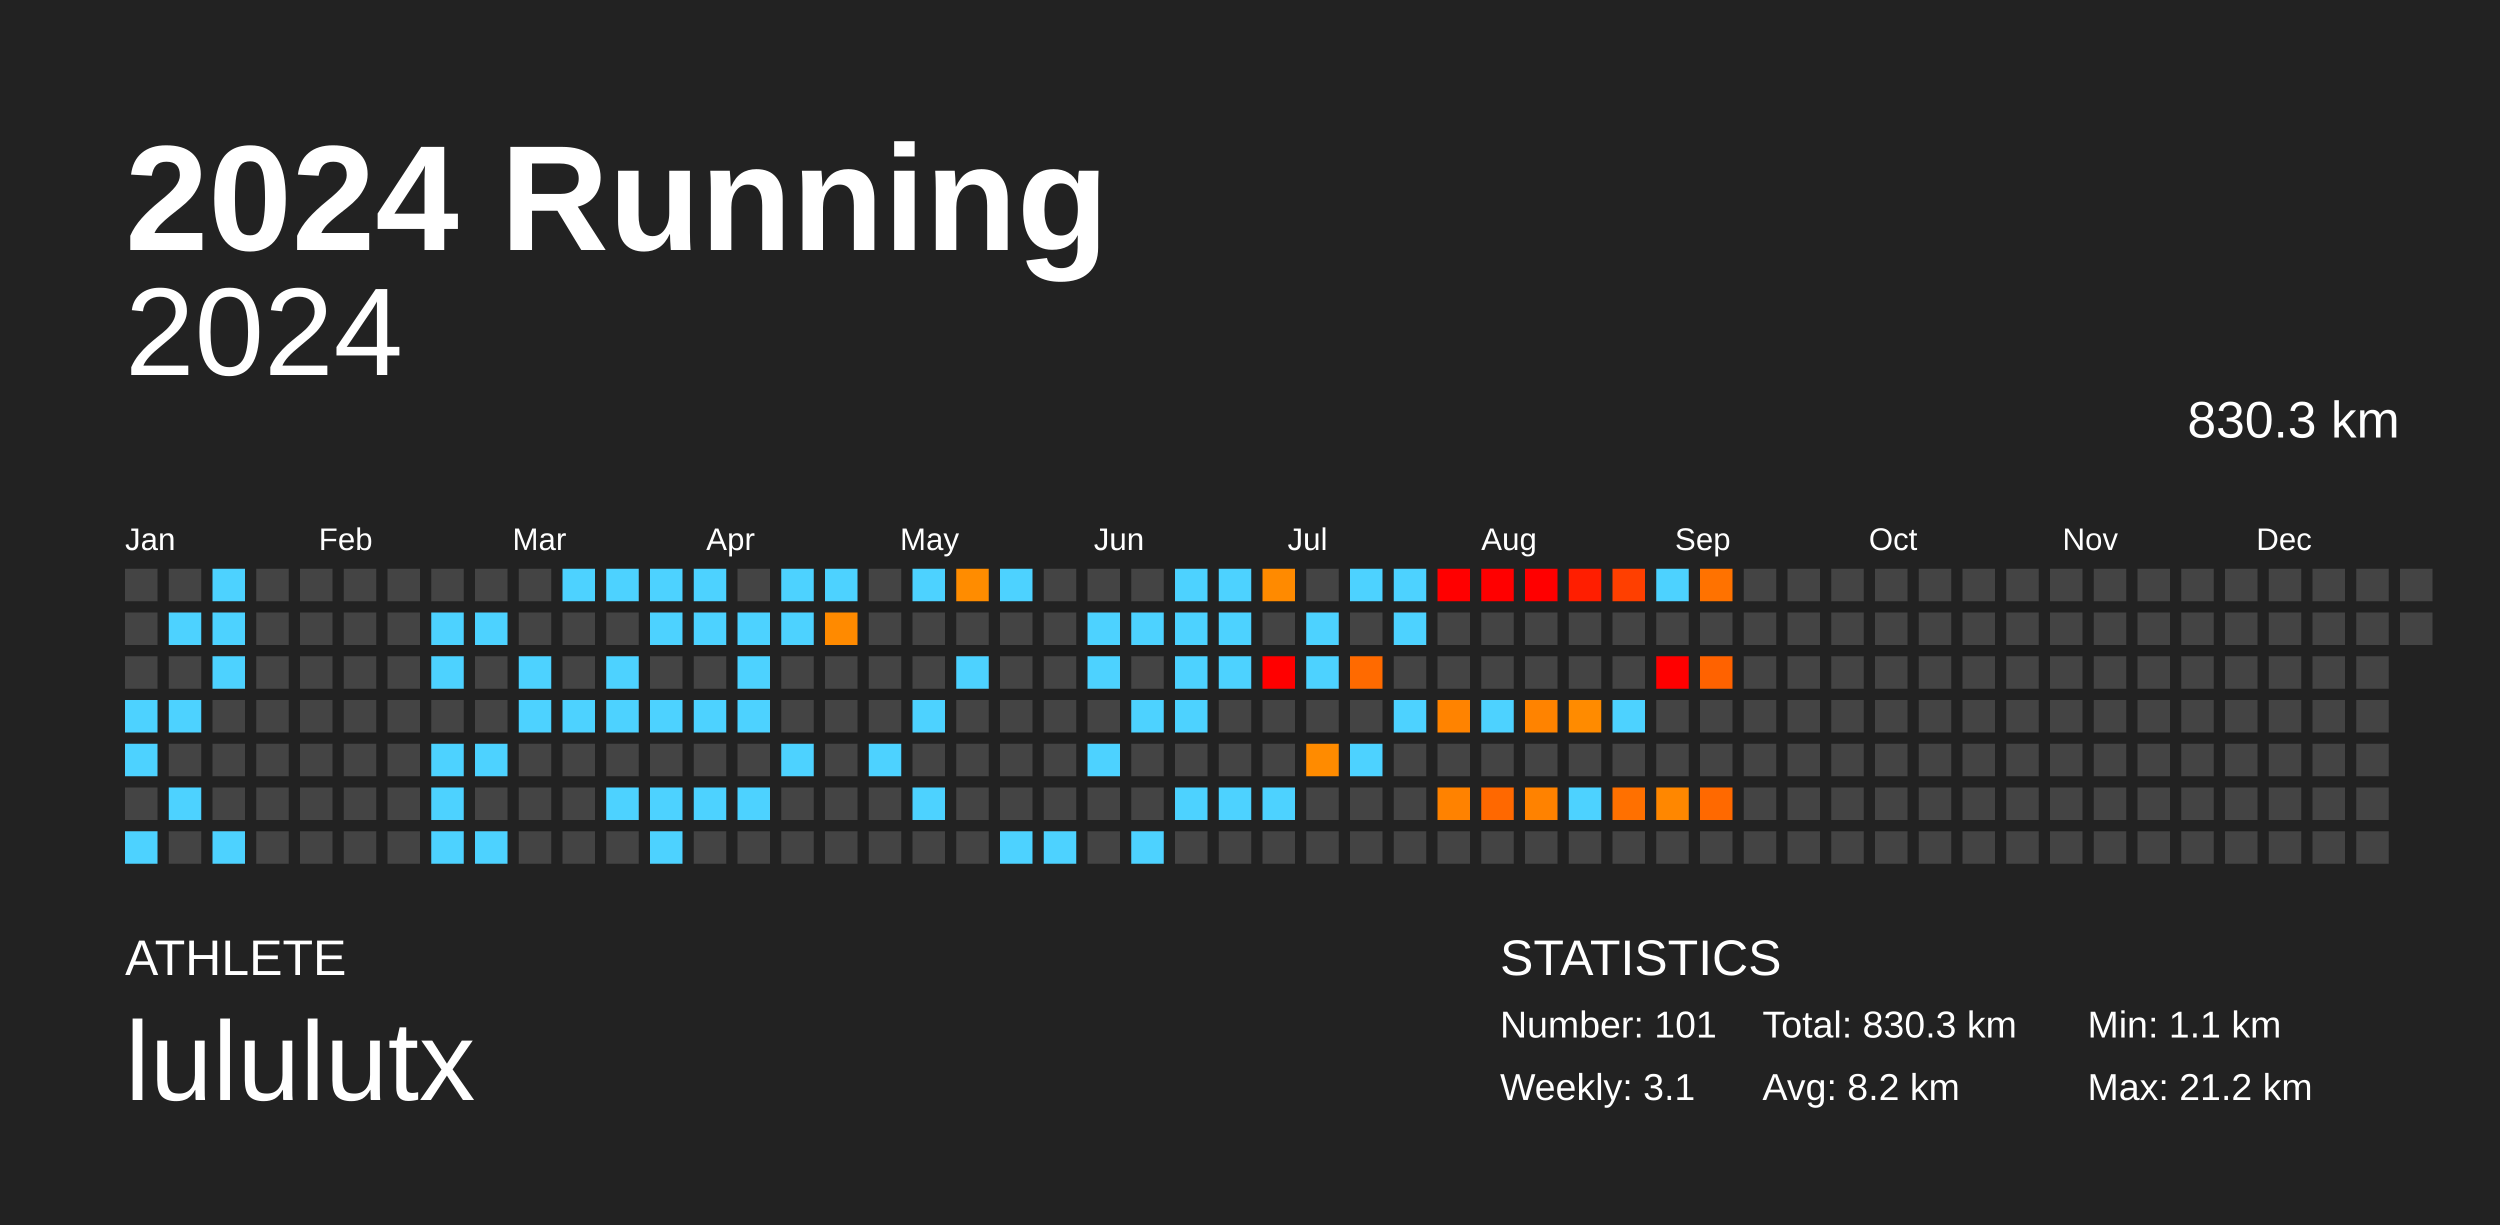
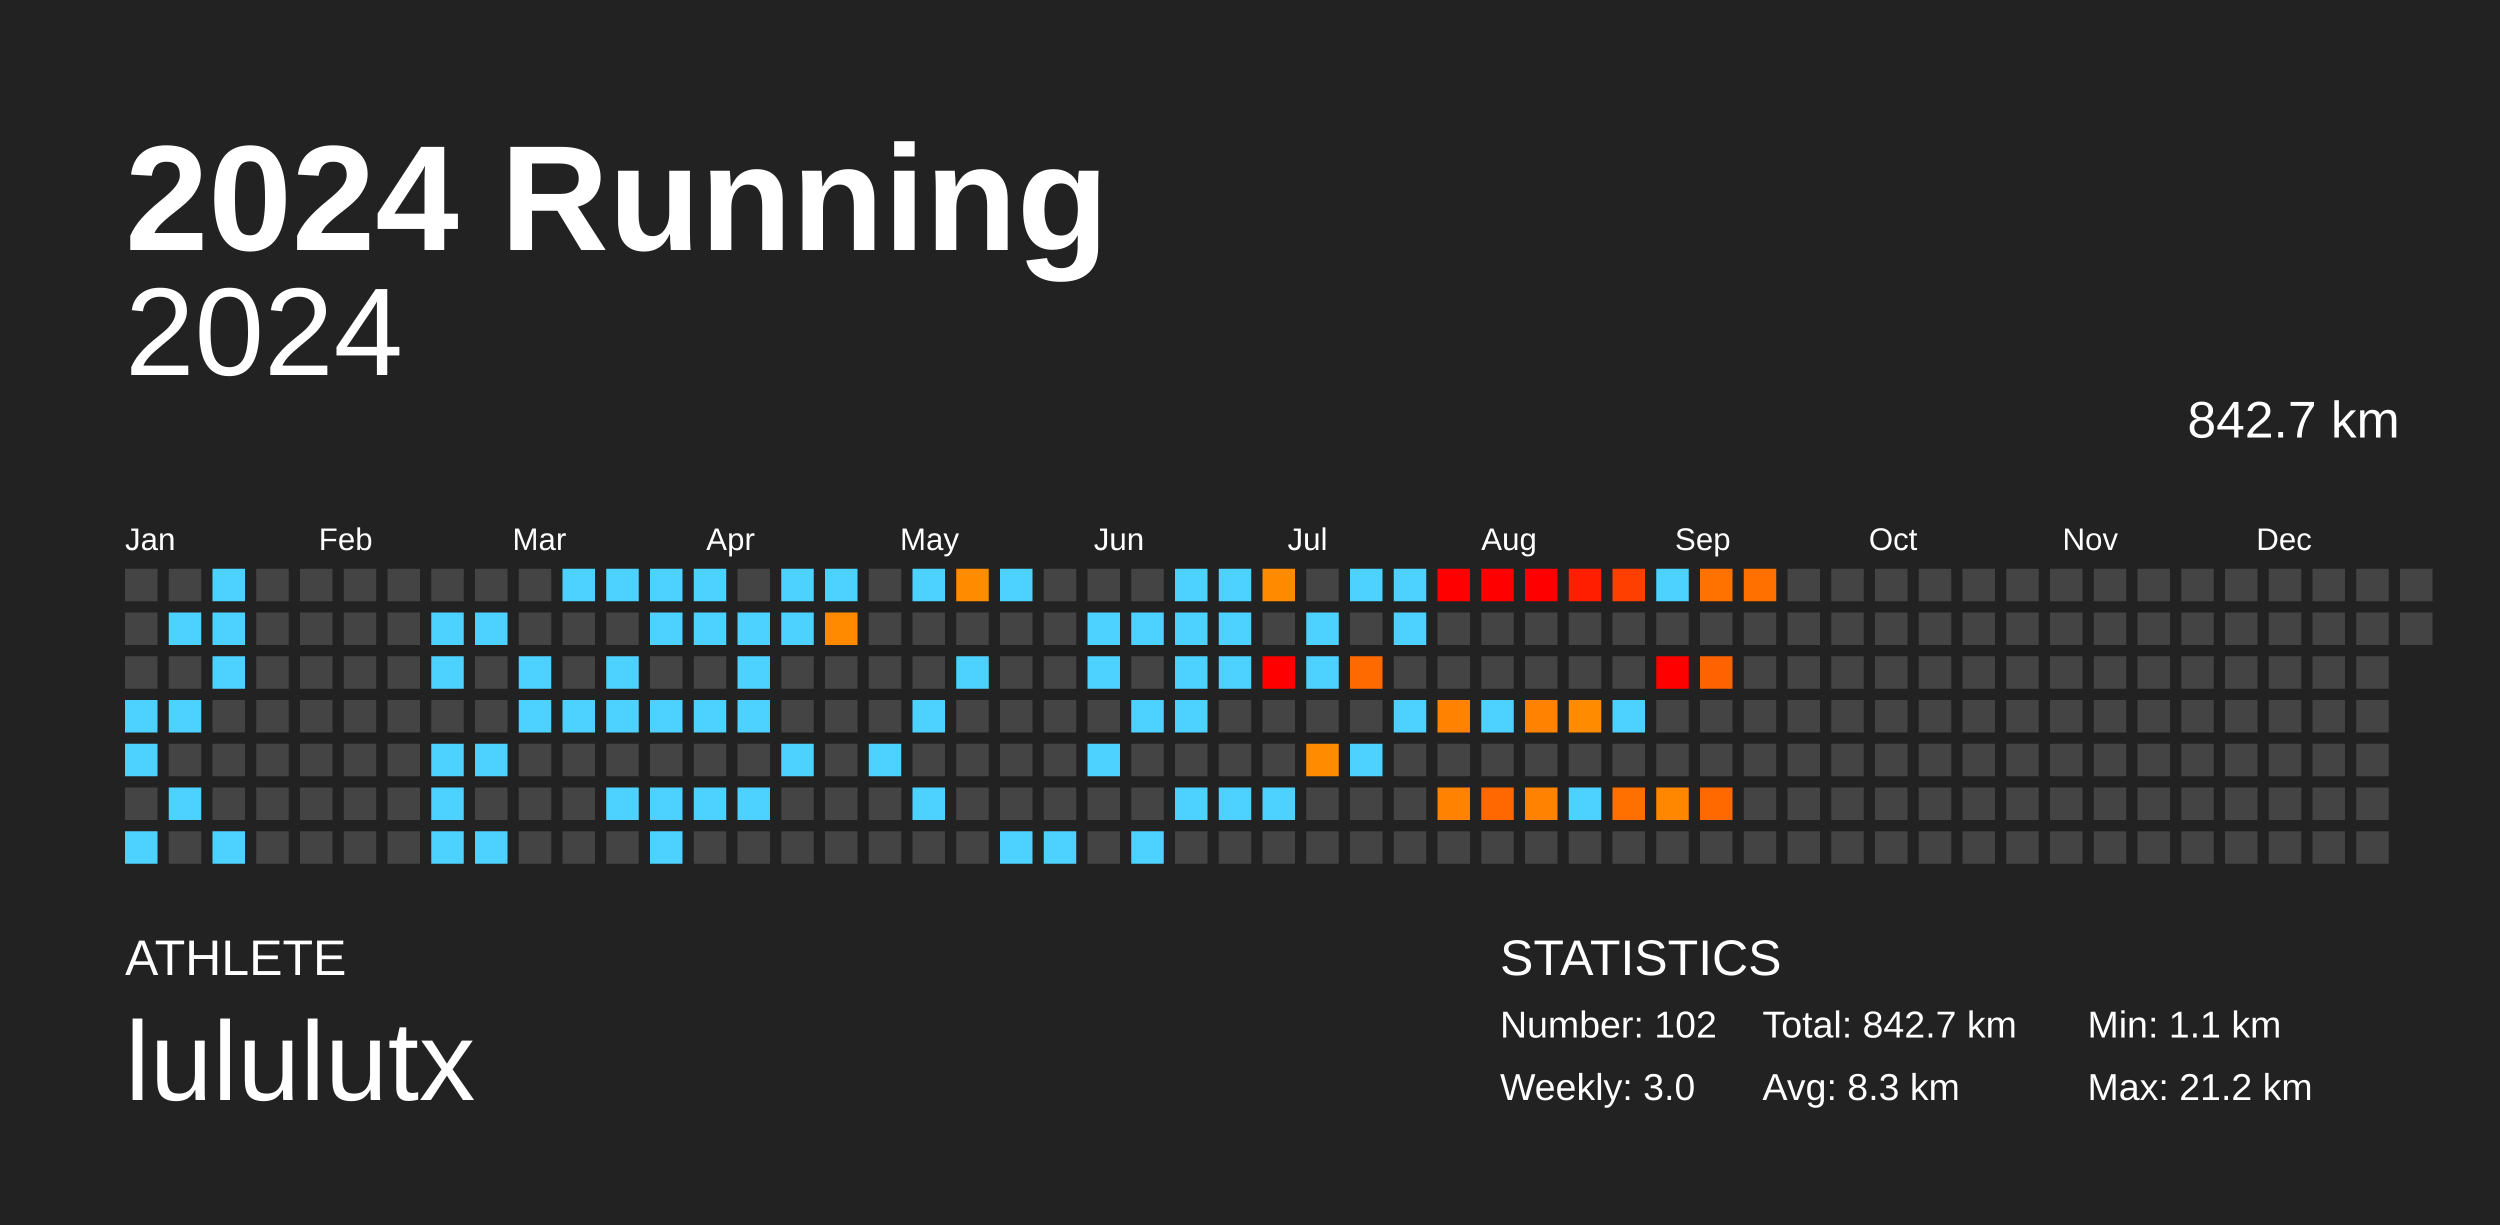
<svg xmlns="http://www.w3.org/2000/svg" baseProfile="full" height="98mm" version="1.1" viewBox="0,0,200,98" width="200mm">
  <defs />
  <rect fill="#222222" height="98" width="200" x="0" y="0" />
  <text fill="#FFFFFF" style="font-size:12px; font-family:Arial; font-weight:bold;" x="10" y="20">2024 Running</text>
  <text fill="#FFFFFF" style="font-size:4px; font-family:Arial" x="10" y="78">ATHLETE</text>
  <text fill="#FFFFFF" style="font-size:9px; font-family:Arial" x="10" y="88">lululutx</text>
  <text fill="#FFFFFF" style="font-size:4px; font-family:Arial" x="120" y="78">STATISTICS</text>
-   <text fill="#FFFFFF" style="font-size:3px; font-family:Arial" x="120" y="83">Number: 101</text>
-   <text fill="#FFFFFF" style="font-size:3px; font-family:Arial" x="120" y="88">Weekly: 3.1</text>
-   <text fill="#FFFFFF" style="font-size:3px; font-family:Arial" x="141" y="83">Total: 830.3 km</text>
-   <text fill="#FFFFFF" style="font-size:3px; font-family:Arial" x="141" y="88">Avg: 8.2 km</text>
+   <text fill="#FFFFFF" style="font-size:3px; font-family:Arial" x="120" y="83">Number: 102</text>
+   <text fill="#FFFFFF" style="font-size:3px; font-family:Arial" x="120" y="88">Weekly: 3.0</text>
+   <text fill="#FFFFFF" style="font-size:3px; font-family:Arial" x="141" y="83">Total: 842.7 km</text>
+   <text fill="#FFFFFF" style="font-size:3px; font-family:Arial" x="141" y="88">Avg: 8.3 km</text>
  <text fill="#FFFFFF" style="font-size:3px; font-family:Arial" x="167" y="83">Min: 1.1 km</text>
  <text fill="#FFFFFF" style="font-size:3px; font-family:Arial" x="167" y="88">Max: 21.2 km</text>
  <text alignment-baseline="hanging" fill="#FFFFFF" style="font-size:10.0px; font-family:Arial;" x="10" y="30">2024</text>
-   <text alignment-baseline="hanging" fill="#FFFFFF" style="font-size:4.125px; font-family:Arial;" x="175" y="35">830.3 km</text>
+   <text alignment-baseline="hanging" fill="#FFFFFF" style="font-size:4.125px; font-family:Arial;" x="175" y="35">842.7 km</text>
  <text fill="#FFFFFF" style="font-size:2.5px; font-family:Arial" x="10.0" y="44">Jan</text>
  <text fill="#FFFFFF" style="font-size:2.5px; font-family:Arial" x="25.5" y="44">Feb</text>
  <text fill="#FFFFFF" style="font-size:2.5px; font-family:Arial" x="41.0" y="44">Mar</text>
  <text fill="#FFFFFF" style="font-size:2.5px; font-family:Arial" x="56.5" y="44">Apr</text>
  <text fill="#FFFFFF" style="font-size:2.5px; font-family:Arial" x="72.0" y="44">May</text>
  <text fill="#FFFFFF" style="font-size:2.5px; font-family:Arial" x="87.5" y="44">Jun</text>
  <text fill="#FFFFFF" style="font-size:2.5px; font-family:Arial" x="103.0" y="44">Jul</text>
  <text fill="#FFFFFF" style="font-size:2.5px; font-family:Arial" x="118.5" y="44">Aug</text>
  <text fill="#FFFFFF" style="font-size:2.5px; font-family:Arial" x="134.0" y="44">Sep</text>
  <text fill="#FFFFFF" style="font-size:2.5px; font-family:Arial" x="149.5" y="44">Oct</text>
  <text fill="#FFFFFF" style="font-size:2.5px; font-family:Arial" x="165.0" y="44">Nov</text>
  <text fill="#FFFFFF" style="font-size:2.5px; font-family:Arial" x="180.5" y="44">Dec</text>
  <rect fill="#444444" height="2.6" width="2.6" x="10.0" y="45.5" />
  <rect fill="#444444" height="2.6" width="2.6" x="10.0" y="49.0" />
  <rect fill="#444444" height="2.6" width="2.6" x="10.0" y="52.5" />
  <rect fill="#4dd2ff" height="2.6" width="2.6" x="10.0" y="56.0" />
  <rect fill="#4dd2ff" height="2.6" width="2.6" x="10.0" y="59.5" />
  <rect fill="#444444" height="2.6" width="2.6" x="10.0" y="63.0" />
  <rect fill="#4dd2ff" height="2.6" width="2.6" x="10.0" y="66.5" />
  <rect fill="#444444" height="2.6" width="2.6" x="13.5" y="45.5" />
  <rect fill="#4dd2ff" height="2.6" width="2.6" x="13.5" y="49.0" />
  <rect fill="#444444" height="2.6" width="2.6" x="13.5" y="52.5" />
  <rect fill="#4dd2ff" height="2.6" width="2.6" x="13.5" y="56.0" />
  <rect fill="#444444" height="2.6" width="2.6" x="13.5" y="59.5" />
  <rect fill="#4dd2ff" height="2.6" width="2.6" x="13.5" y="63.0" />
  <rect fill="#444444" height="2.6" width="2.6" x="13.5" y="66.5" />
  <rect fill="#4dd2ff" height="2.6" width="2.6" x="17.0" y="45.5" />
  <rect fill="#4dd2ff" height="2.6" width="2.6" x="17.0" y="49.0" />
  <rect fill="#4dd2ff" height="2.6" width="2.6" x="17.0" y="52.5" />
  <rect fill="#444444" height="2.6" width="2.6" x="17.0" y="56.0" />
  <rect fill="#444444" height="2.6" width="2.6" x="17.0" y="59.5" />
  <rect fill="#444444" height="2.6" width="2.6" x="17.0" y="63.0" />
  <rect fill="#4dd2ff" height="2.6" width="2.6" x="17.0" y="66.5" />
  <rect fill="#444444" height="2.6" width="2.6" x="20.5" y="45.5" />
  <rect fill="#444444" height="2.6" width="2.6" x="20.5" y="49.0" />
  <rect fill="#444444" height="2.6" width="2.6" x="20.5" y="52.5" />
  <rect fill="#444444" height="2.6" width="2.6" x="20.5" y="56.0" />
  <rect fill="#444444" height="2.6" width="2.6" x="20.5" y="59.5" />
  <rect fill="#444444" height="2.6" width="2.6" x="20.5" y="63.0" />
  <rect fill="#444444" height="2.6" width="2.6" x="20.5" y="66.5" />
  <rect fill="#444444" height="2.6" width="2.6" x="24.0" y="45.5" />
  <rect fill="#444444" height="2.6" width="2.6" x="24.0" y="49.0" />
  <rect fill="#444444" height="2.6" width="2.6" x="24.0" y="52.5" />
  <rect fill="#444444" height="2.6" width="2.6" x="24.0" y="56.0" />
  <rect fill="#444444" height="2.6" width="2.6" x="24.0" y="59.5" />
  <rect fill="#444444" height="2.6" width="2.6" x="24.0" y="63.0" />
  <rect fill="#444444" height="2.6" width="2.6" x="24.0" y="66.5" />
  <rect fill="#444444" height="2.6" width="2.6" x="27.5" y="45.5" />
  <rect fill="#444444" height="2.6" width="2.6" x="27.5" y="49.0" />
  <rect fill="#444444" height="2.6" width="2.6" x="27.5" y="52.5" />
  <rect fill="#444444" height="2.6" width="2.6" x="27.5" y="56.0" />
  <rect fill="#444444" height="2.6" width="2.6" x="27.5" y="59.5" />
  <rect fill="#444444" height="2.6" width="2.6" x="27.5" y="63.0" />
  <rect fill="#444444" height="2.6" width="2.6" x="27.5" y="66.5" />
  <rect fill="#444444" height="2.6" width="2.6" x="31.0" y="45.5" />
  <rect fill="#444444" height="2.6" width="2.6" x="31.0" y="49.0" />
  <rect fill="#444444" height="2.6" width="2.6" x="31.0" y="52.5" />
  <rect fill="#444444" height="2.6" width="2.6" x="31.0" y="56.0" />
  <rect fill="#444444" height="2.6" width="2.6" x="31.0" y="59.5" />
  <rect fill="#444444" height="2.6" width="2.6" x="31.0" y="63.0" />
  <rect fill="#444444" height="2.6" width="2.6" x="31.0" y="66.5" />
  <rect fill="#444444" height="2.6" width="2.6" x="34.5" y="45.5" />
  <rect fill="#4dd2ff" height="2.6" width="2.6" x="34.5" y="49.0" />
  <rect fill="#4dd2ff" height="2.6" width="2.6" x="34.5" y="52.5" />
  <rect fill="#444444" height="2.6" width="2.6" x="34.5" y="56.0" />
  <rect fill="#4dd2ff" height="2.6" width="2.6" x="34.5" y="59.5" />
  <rect fill="#4dd2ff" height="2.6" width="2.6" x="34.5" y="63.0" />
  <rect fill="#4dd2ff" height="2.6" width="2.6" x="34.5" y="66.5" />
  <rect fill="#444444" height="2.6" width="2.6" x="38.0" y="45.5" />
  <rect fill="#4dd2ff" height="2.6" width="2.6" x="38.0" y="49.0" />
  <rect fill="#444444" height="2.6" width="2.6" x="38.0" y="52.5" />
  <rect fill="#444444" height="2.6" width="2.6" x="38.0" y="56.0" />
  <rect fill="#4dd2ff" height="2.6" width="2.6" x="38.0" y="59.5" />
  <rect fill="#444444" height="2.6" width="2.6" x="38.0" y="63.0" />
  <rect fill="#4dd2ff" height="2.6" width="2.6" x="38.0" y="66.5" />
  <rect fill="#444444" height="2.6" width="2.6" x="41.5" y="45.5" />
  <rect fill="#444444" height="2.6" width="2.6" x="41.5" y="49.0" />
  <rect fill="#4dd2ff" height="2.6" width="2.6" x="41.5" y="52.5" />
  <rect fill="#4dd2ff" height="2.6" width="2.6" x="41.5" y="56.0" />
  <rect fill="#444444" height="2.6" width="2.6" x="41.5" y="59.5" />
  <rect fill="#444444" height="2.6" width="2.6" x="41.5" y="63.0" />
  <rect fill="#444444" height="2.6" width="2.6" x="41.5" y="66.5" />
  <rect fill="#4dd2ff" height="2.6" width="2.6" x="45.0" y="45.5" />
  <rect fill="#444444" height="2.6" width="2.6" x="45.0" y="49.0" />
  <rect fill="#444444" height="2.6" width="2.6" x="45.0" y="52.5" />
  <rect fill="#4dd2ff" height="2.6" width="2.6" x="45.0" y="56.0" />
  <rect fill="#444444" height="2.6" width="2.6" x="45.0" y="59.5" />
  <rect fill="#444444" height="2.6" width="2.6" x="45.0" y="63.0" />
  <rect fill="#444444" height="2.6" width="2.6" x="45.0" y="66.5" />
  <rect fill="#4dd2ff" height="2.6" width="2.6" x="48.5" y="45.5" />
  <rect fill="#444444" height="2.6" width="2.6" x="48.5" y="49.0" />
  <rect fill="#4dd2ff" height="2.6" width="2.6" x="48.5" y="52.5" />
  <rect fill="#4dd2ff" height="2.6" width="2.6" x="48.5" y="56.0" />
  <rect fill="#444444" height="2.6" width="2.6" x="48.5" y="59.5" />
  <rect fill="#4dd2ff" height="2.6" width="2.6" x="48.5" y="63.0" />
  <rect fill="#444444" height="2.6" width="2.6" x="48.5" y="66.5" />
  <rect fill="#4dd2ff" height="2.6" width="2.6" x="52.0" y="45.5" />
  <rect fill="#4dd2ff" height="2.6" width="2.6" x="52.0" y="49.0" />
  <rect fill="#444444" height="2.6" width="2.6" x="52.0" y="52.5" />
  <rect fill="#4dd2ff" height="2.6" width="2.6" x="52.0" y="56.0" />
  <rect fill="#444444" height="2.6" width="2.6" x="52.0" y="59.5" />
  <rect fill="#4dd2ff" height="2.6" width="2.6" x="52.0" y="63.0" />
  <rect fill="#4dd2ff" height="2.6" width="2.6" x="52.0" y="66.5" />
  <rect fill="#4dd2ff" height="2.6" width="2.6" x="55.5" y="45.5" />
  <rect fill="#4dd2ff" height="2.6" width="2.6" x="55.5" y="49.0" />
  <rect fill="#444444" height="2.6" width="2.6" x="55.5" y="52.5" />
  <rect fill="#4dd2ff" height="2.6" width="2.6" x="55.5" y="56.0" />
  <rect fill="#444444" height="2.6" width="2.6" x="55.5" y="59.5" />
  <rect fill="#4dd2ff" height="2.6" width="2.6" x="55.5" y="63.0" />
  <rect fill="#444444" height="2.6" width="2.6" x="55.5" y="66.5" />
  <rect fill="#444444" height="2.6" width="2.6" x="59.0" y="45.5" />
  <rect fill="#4dd2ff" height="2.6" width="2.6" x="59.0" y="49.0" />
  <rect fill="#4dd2ff" height="2.6" width="2.6" x="59.0" y="52.5" />
  <rect fill="#4dd2ff" height="2.6" width="2.6" x="59.0" y="56.0" />
  <rect fill="#444444" height="2.6" width="2.6" x="59.0" y="59.5" />
  <rect fill="#4dd2ff" height="2.6" width="2.6" x="59.0" y="63.0" />
  <rect fill="#444444" height="2.6" width="2.6" x="59.0" y="66.5" />
  <rect fill="#4dd2ff" height="2.6" width="2.6" x="62.5" y="45.5" />
  <rect fill="#4dd2ff" height="2.6" width="2.6" x="62.5" y="49.0" />
  <rect fill="#444444" height="2.6" width="2.6" x="62.5" y="52.5" />
  <rect fill="#444444" height="2.6" width="2.6" x="62.5" y="56.0" />
  <rect fill="#4dd2ff" height="2.6" width="2.6" x="62.5" y="59.5" />
  <rect fill="#444444" height="2.6" width="2.6" x="62.5" y="63.0" />
  <rect fill="#444444" height="2.6" width="2.6" x="62.5" y="66.5" />
  <rect fill="#4dd2ff" height="2.6" width="2.6" x="66.0" y="45.5" />
  <rect fill="#ff8a00" height="2.6" width="2.6" x="66.0" y="49.0" />
  <rect fill="#444444" height="2.6" width="2.6" x="66.0" y="52.5" />
  <rect fill="#444444" height="2.6" width="2.6" x="66.0" y="56.0" />
  <rect fill="#444444" height="2.6" width="2.6" x="66.0" y="59.5" />
  <rect fill="#444444" height="2.6" width="2.6" x="66.0" y="63.0" />
  <rect fill="#444444" height="2.6" width="2.6" x="66.0" y="66.5" />
  <rect fill="#444444" height="2.6" width="2.6" x="69.5" y="45.5" />
  <rect fill="#444444" height="2.6" width="2.6" x="69.5" y="49.0" />
  <rect fill="#444444" height="2.6" width="2.6" x="69.5" y="52.5" />
  <rect fill="#444444" height="2.6" width="2.6" x="69.5" y="56.0" />
  <rect fill="#4dd2ff" height="2.6" width="2.6" x="69.5" y="59.5" />
  <rect fill="#444444" height="2.6" width="2.6" x="69.5" y="63.0" />
  <rect fill="#444444" height="2.6" width="2.6" x="69.5" y="66.5" />
  <rect fill="#4dd2ff" height="2.6" width="2.6" x="73.0" y="45.5" />
  <rect fill="#444444" height="2.6" width="2.6" x="73.0" y="49.0" />
  <rect fill="#444444" height="2.6" width="2.6" x="73.0" y="52.5" />
  <rect fill="#4dd2ff" height="2.6" width="2.6" x="73.0" y="56.0" />
  <rect fill="#444444" height="2.6" width="2.6" x="73.0" y="59.5" />
  <rect fill="#4dd2ff" height="2.6" width="2.6" x="73.0" y="63.0" />
  <rect fill="#444444" height="2.6" width="2.6" x="73.0" y="66.5" />
  <rect fill="#ff8c00" height="2.6" width="2.6" x="76.5" y="45.5" />
  <rect fill="#444444" height="2.6" width="2.6" x="76.5" y="49.0" />
  <rect fill="#4dd2ff" height="2.6" width="2.6" x="76.5" y="52.5" />
  <rect fill="#444444" height="2.6" width="2.6" x="76.5" y="56.0" />
  <rect fill="#444444" height="2.6" width="2.6" x="76.5" y="59.5" />
  <rect fill="#444444" height="2.6" width="2.6" x="76.5" y="63.0" />
  <rect fill="#444444" height="2.6" width="2.6" x="76.5" y="66.5" />
  <rect fill="#4dd2ff" height="2.6" width="2.6" x="80.0" y="45.5" />
  <rect fill="#444444" height="2.6" width="2.6" x="80.0" y="49.0" />
  <rect fill="#444444" height="2.6" width="2.6" x="80.0" y="52.5" />
  <rect fill="#444444" height="2.6" width="2.6" x="80.0" y="56.0" />
  <rect fill="#444444" height="2.6" width="2.6" x="80.0" y="59.5" />
  <rect fill="#444444" height="2.6" width="2.6" x="80.0" y="63.0" />
  <rect fill="#4dd2ff" height="2.6" width="2.6" x="80.0" y="66.5" />
  <rect fill="#444444" height="2.6" width="2.6" x="83.5" y="45.5" />
  <rect fill="#444444" height="2.6" width="2.6" x="83.5" y="49.0" />
  <rect fill="#444444" height="2.6" width="2.6" x="83.5" y="52.5" />
  <rect fill="#444444" height="2.6" width="2.6" x="83.5" y="56.0" />
  <rect fill="#444444" height="2.6" width="2.6" x="83.5" y="59.5" />
  <rect fill="#444444" height="2.6" width="2.6" x="83.5" y="63.0" />
  <rect fill="#4dd2ff" height="2.6" width="2.6" x="83.5" y="66.5" />
  <rect fill="#444444" height="2.6" width="2.6" x="87.0" y="45.5" />
  <rect fill="#4dd2ff" height="2.6" width="2.6" x="87.0" y="49.0" />
  <rect fill="#4dd2ff" height="2.6" width="2.6" x="87.0" y="52.5" />
  <rect fill="#444444" height="2.6" width="2.6" x="87.0" y="56.0" />
  <rect fill="#4dd2ff" height="2.6" width="2.6" x="87.0" y="59.5" />
  <rect fill="#444444" height="2.6" width="2.6" x="87.0" y="63.0" />
  <rect fill="#444444" height="2.6" width="2.6" x="87.0" y="66.5" />
  <rect fill="#444444" height="2.6" width="2.6" x="90.5" y="45.5" />
  <rect fill="#4dd2ff" height="2.6" width="2.6" x="90.5" y="49.0" />
  <rect fill="#444444" height="2.6" width="2.6" x="90.5" y="52.5" />
  <rect fill="#4dd2ff" height="2.6" width="2.6" x="90.5" y="56.0" />
  <rect fill="#444444" height="2.6" width="2.6" x="90.5" y="59.5" />
  <rect fill="#444444" height="2.6" width="2.6" x="90.5" y="63.0" />
  <rect fill="#4dd2ff" height="2.6" width="2.6" x="90.5" y="66.5" />
  <rect fill="#4dd2ff" height="2.6" width="2.6" x="94.0" y="45.5" />
  <rect fill="#4dd2ff" height="2.6" width="2.6" x="94.0" y="49.0" />
  <rect fill="#4dd2ff" height="2.6" width="2.6" x="94.0" y="52.5" />
  <rect fill="#4dd2ff" height="2.6" width="2.6" x="94.0" y="56.0" />
  <rect fill="#444444" height="2.6" width="2.6" x="94.0" y="59.5" />
  <rect fill="#4dd2ff" height="2.6" width="2.6" x="94.0" y="63.0" />
  <rect fill="#444444" height="2.6" width="2.6" x="94.0" y="66.5" />
  <rect fill="#4dd2ff" height="2.6" width="2.6" x="97.5" y="45.5" />
  <rect fill="#4dd2ff" height="2.6" width="2.6" x="97.5" y="49.0" />
  <rect fill="#4dd2ff" height="2.6" width="2.6" x="97.5" y="52.5" />
  <rect fill="#444444" height="2.6" width="2.6" x="97.5" y="56.0" />
  <rect fill="#444444" height="2.6" width="2.6" x="97.5" y="59.5" />
  <rect fill="#4dd2ff" height="2.6" width="2.6" x="97.5" y="63.0" />
  <rect fill="#444444" height="2.6" width="2.6" x="97.5" y="66.5" />
  <rect fill="#ff8a00" height="2.6" width="2.6" x="101.0" y="45.5" />
  <rect fill="#444444" height="2.6" width="2.6" x="101.0" y="49.0" />
  <rect fill="red" height="2.6" width="2.6" x="101.0" y="52.5" />
  <rect fill="#444444" height="2.6" width="2.6" x="101.0" y="56.0" />
  <rect fill="#444444" height="2.6" width="2.6" x="101.0" y="59.5" />
  <rect fill="#4dd2ff" height="2.6" width="2.6" x="101.0" y="63.0" />
  <rect fill="#444444" height="2.6" width="2.6" x="101.0" y="66.5" />
  <rect fill="#444444" height="2.6" width="2.6" x="104.5" y="45.5" />
  <rect fill="#4dd2ff" height="2.6" width="2.6" x="104.5" y="49.0" />
  <rect fill="#4dd2ff" height="2.6" width="2.6" x="104.5" y="52.5" />
  <rect fill="#444444" height="2.6" width="2.6" x="104.5" y="56.0" />
  <rect fill="#ff8b00" height="2.6" width="2.6" x="104.5" y="59.5" />
  <rect fill="#444444" height="2.6" width="2.6" x="104.5" y="63.0" />
  <rect fill="#444444" height="2.6" width="2.6" x="104.5" y="66.5" />
  <rect fill="#4dd2ff" height="2.6" width="2.6" x="108.0" y="45.5" />
  <rect fill="#444444" height="2.6" width="2.6" x="108.0" y="49.0" />
  <rect fill="#ff6a00" height="2.6" width="2.6" x="108.0" y="52.5" />
  <rect fill="#444444" height="2.6" width="2.6" x="108.0" y="56.0" />
  <rect fill="#4dd2ff" height="2.6" width="2.6" x="108.0" y="59.5" />
  <rect fill="#444444" height="2.6" width="2.6" x="108.0" y="63.0" />
  <rect fill="#444444" height="2.6" width="2.6" x="108.0" y="66.5" />
  <rect fill="#4dd2ff" height="2.6" width="2.6" x="111.5" y="45.5" />
  <rect fill="#4dd2ff" height="2.6" width="2.6" x="111.5" y="49.0" />
  <rect fill="#444444" height="2.6" width="2.6" x="111.5" y="52.5" />
  <rect fill="#4dd2ff" height="2.6" width="2.6" x="111.5" y="56.0" />
  <rect fill="#444444" height="2.6" width="2.6" x="111.5" y="59.5" />
  <rect fill="#444444" height="2.6" width="2.6" x="111.5" y="63.0" />
  <rect fill="#444444" height="2.6" width="2.6" x="111.5" y="66.5" />
  <rect fill="red" height="2.6" width="2.6" x="115.0" y="45.5" />
  <rect fill="#444444" height="2.6" width="2.6" x="115.0" y="49.0" />
  <rect fill="#444444" height="2.6" width="2.6" x="115.0" y="52.5" />
  <rect fill="#ff8300" height="2.6" width="2.6" x="115.0" y="56.0" />
  <rect fill="#444444" height="2.6" width="2.6" x="115.0" y="59.5" />
  <rect fill="#ff8200" height="2.6" width="2.6" x="115.0" y="63.0" />
  <rect fill="#444444" height="2.6" width="2.6" x="115.0" y="66.5" />
  <rect fill="red" height="2.6" width="2.6" x="118.5" y="45.5" />
  <rect fill="#444444" height="2.6" width="2.6" x="118.5" y="49.0" />
  <rect fill="#444444" height="2.6" width="2.6" x="118.5" y="52.5" />
  <rect fill="#4dd2ff" height="2.6" width="2.6" x="118.5" y="56.0" />
  <rect fill="#444444" height="2.6" width="2.6" x="118.5" y="59.5" />
  <rect fill="#ff6800" height="2.6" width="2.6" x="118.5" y="63.0" />
  <rect fill="#444444" height="2.6" width="2.6" x="118.5" y="66.5" />
  <rect fill="red" height="2.6" width="2.6" x="122.0" y="45.5" />
  <rect fill="#444444" height="2.6" width="2.6" x="122.0" y="49.0" />
  <rect fill="#444444" height="2.6" width="2.6" x="122.0" y="52.5" />
  <rect fill="#ff8300" height="2.6" width="2.6" x="122.0" y="56.0" />
  <rect fill="#444444" height="2.6" width="2.6" x="122.0" y="59.5" />
  <rect fill="#ff8200" height="2.6" width="2.6" x="122.0" y="63.0" />
  <rect fill="#444444" height="2.6" width="2.6" x="122.0" y="66.5" />
  <rect fill="#ff1e00" height="2.6" width="2.6" x="125.5" y="45.5" />
  <rect fill="#444444" height="2.6" width="2.6" x="125.5" y="49.0" />
  <rect fill="#444444" height="2.6" width="2.6" x="125.5" y="52.5" />
  <rect fill="#ff8b00" height="2.6" width="2.6" x="125.5" y="56.0" />
  <rect fill="#444444" height="2.6" width="2.6" x="125.5" y="59.5" />
  <rect fill="#4dd2ff" height="2.6" width="2.6" x="125.5" y="63.0" />
  <rect fill="#444444" height="2.6" width="2.6" x="125.5" y="66.5" />
  <rect fill="#ff3f00" height="2.6" width="2.6" x="129.0" y="45.5" />
  <rect fill="#444444" height="2.6" width="2.6" x="129.0" y="49.0" />
  <rect fill="#444444" height="2.6" width="2.6" x="129.0" y="52.5" />
  <rect fill="#4dd2ff" height="2.6" width="2.6" x="129.0" y="56.0" />
  <rect fill="#444444" height="2.6" width="2.6" x="129.0" y="59.5" />
  <rect fill="#ff7000" height="2.6" width="2.6" x="129.0" y="63.0" />
  <rect fill="#444444" height="2.6" width="2.6" x="129.0" y="66.5" />
  <rect fill="#4dd2ff" height="2.6" width="2.6" x="132.5" y="45.5" />
  <rect fill="#444444" height="2.6" width="2.6" x="132.5" y="49.0" />
  <rect fill="red" height="2.6" width="2.6" x="132.5" y="52.5" />
  <rect fill="#444444" height="2.6" width="2.6" x="132.5" y="56.0" />
  <rect fill="#444444" height="2.6" width="2.6" x="132.5" y="59.5" />
  <rect fill="#ff8700" height="2.6" width="2.6" x="132.5" y="63.0" />
  <rect fill="#444444" height="2.6" width="2.6" x="132.5" y="66.5" />
  <rect fill="#ff7200" height="2.6" width="2.6" x="136.0" y="45.5" />
  <rect fill="#444444" height="2.6" width="2.6" x="136.0" y="49.0" />
  <rect fill="#ff6200" height="2.6" width="2.6" x="136.0" y="52.5" />
  <rect fill="#444444" height="2.6" width="2.6" x="136.0" y="56.0" />
  <rect fill="#444444" height="2.6" width="2.6" x="136.0" y="59.5" />
  <rect fill="#ff6900" height="2.6" width="2.6" x="136.0" y="63.0" />
  <rect fill="#444444" height="2.6" width="2.6" x="136.0" y="66.5" />
-   <rect fill="#444444" height="2.6" width="2.6" x="139.5" y="45.5" />
+   <rect fill="#ff7000" height="2.6" width="2.6" x="139.5" y="45.5" />
  <rect fill="#444444" height="2.6" width="2.6" x="139.5" y="49.0" />
  <rect fill="#444444" height="2.6" width="2.6" x="139.5" y="52.5" />
  <rect fill="#444444" height="2.6" width="2.6" x="139.5" y="56.0" />
  <rect fill="#444444" height="2.6" width="2.6" x="139.5" y="59.5" />
  <rect fill="#444444" height="2.6" width="2.6" x="139.5" y="63.0" />
  <rect fill="#444444" height="2.6" width="2.6" x="139.5" y="66.5" />
  <rect fill="#444444" height="2.6" width="2.6" x="143.0" y="45.5" />
  <rect fill="#444444" height="2.6" width="2.6" x="143.0" y="49.0" />
  <rect fill="#444444" height="2.6" width="2.6" x="143.0" y="52.5" />
  <rect fill="#444444" height="2.6" width="2.6" x="143.0" y="56.0" />
  <rect fill="#444444" height="2.6" width="2.6" x="143.0" y="59.5" />
  <rect fill="#444444" height="2.6" width="2.6" x="143.0" y="63.0" />
  <rect fill="#444444" height="2.6" width="2.6" x="143.0" y="66.5" />
  <rect fill="#444444" height="2.6" width="2.6" x="146.5" y="45.5" />
  <rect fill="#444444" height="2.6" width="2.6" x="146.5" y="49.0" />
  <rect fill="#444444" height="2.6" width="2.6" x="146.5" y="52.5" />
  <rect fill="#444444" height="2.6" width="2.6" x="146.5" y="56.0" />
  <rect fill="#444444" height="2.6" width="2.6" x="146.5" y="59.5" />
  <rect fill="#444444" height="2.6" width="2.6" x="146.5" y="63.0" />
  <rect fill="#444444" height="2.6" width="2.6" x="146.5" y="66.5" />
  <rect fill="#444444" height="2.6" width="2.6" x="150.0" y="45.5" />
  <rect fill="#444444" height="2.6" width="2.6" x="150.0" y="49.0" />
  <rect fill="#444444" height="2.6" width="2.6" x="150.0" y="52.5" />
  <rect fill="#444444" height="2.6" width="2.6" x="150.0" y="56.0" />
  <rect fill="#444444" height="2.6" width="2.6" x="150.0" y="59.5" />
  <rect fill="#444444" height="2.6" width="2.6" x="150.0" y="63.0" />
  <rect fill="#444444" height="2.6" width="2.6" x="150.0" y="66.5" />
  <rect fill="#444444" height="2.6" width="2.6" x="153.5" y="45.5" />
  <rect fill="#444444" height="2.6" width="2.6" x="153.5" y="49.0" />
  <rect fill="#444444" height="2.6" width="2.6" x="153.5" y="52.5" />
  <rect fill="#444444" height="2.6" width="2.6" x="153.5" y="56.0" />
  <rect fill="#444444" height="2.6" width="2.6" x="153.5" y="59.5" />
  <rect fill="#444444" height="2.6" width="2.6" x="153.5" y="63.0" />
  <rect fill="#444444" height="2.6" width="2.6" x="153.5" y="66.5" />
  <rect fill="#444444" height="2.6" width="2.6" x="157.0" y="45.5" />
  <rect fill="#444444" height="2.6" width="2.6" x="157.0" y="49.0" />
  <rect fill="#444444" height="2.6" width="2.6" x="157.0" y="52.5" />
  <rect fill="#444444" height="2.6" width="2.6" x="157.0" y="56.0" />
  <rect fill="#444444" height="2.6" width="2.6" x="157.0" y="59.5" />
  <rect fill="#444444" height="2.6" width="2.6" x="157.0" y="63.0" />
  <rect fill="#444444" height="2.6" width="2.6" x="157.0" y="66.5" />
  <rect fill="#444444" height="2.6" width="2.6" x="160.5" y="45.5" />
  <rect fill="#444444" height="2.6" width="2.6" x="160.5" y="49.0" />
  <rect fill="#444444" height="2.6" width="2.6" x="160.5" y="52.5" />
  <rect fill="#444444" height="2.6" width="2.6" x="160.5" y="56.0" />
  <rect fill="#444444" height="2.6" width="2.6" x="160.5" y="59.5" />
  <rect fill="#444444" height="2.6" width="2.6" x="160.5" y="63.0" />
  <rect fill="#444444" height="2.6" width="2.6" x="160.5" y="66.5" />
  <rect fill="#444444" height="2.6" width="2.6" x="164.0" y="45.5" />
  <rect fill="#444444" height="2.6" width="2.6" x="164.0" y="49.0" />
  <rect fill="#444444" height="2.6" width="2.6" x="164.0" y="52.5" />
  <rect fill="#444444" height="2.6" width="2.6" x="164.0" y="56.0" />
  <rect fill="#444444" height="2.6" width="2.6" x="164.0" y="59.5" />
  <rect fill="#444444" height="2.6" width="2.6" x="164.0" y="63.0" />
  <rect fill="#444444" height="2.6" width="2.6" x="164.0" y="66.5" />
  <rect fill="#444444" height="2.6" width="2.6" x="167.5" y="45.5" />
  <rect fill="#444444" height="2.6" width="2.6" x="167.5" y="49.0" />
  <rect fill="#444444" height="2.6" width="2.6" x="167.5" y="52.5" />
  <rect fill="#444444" height="2.6" width="2.6" x="167.5" y="56.0" />
  <rect fill="#444444" height="2.6" width="2.6" x="167.5" y="59.5" />
  <rect fill="#444444" height="2.6" width="2.6" x="167.5" y="63.0" />
  <rect fill="#444444" height="2.6" width="2.6" x="167.5" y="66.5" />
  <rect fill="#444444" height="2.6" width="2.6" x="171.0" y="45.5" />
  <rect fill="#444444" height="2.6" width="2.6" x="171.0" y="49.0" />
  <rect fill="#444444" height="2.6" width="2.6" x="171.0" y="52.5" />
  <rect fill="#444444" height="2.6" width="2.6" x="171.0" y="56.0" />
  <rect fill="#444444" height="2.6" width="2.6" x="171.0" y="59.5" />
  <rect fill="#444444" height="2.6" width="2.6" x="171.0" y="63.0" />
  <rect fill="#444444" height="2.6" width="2.6" x="171.0" y="66.5" />
  <rect fill="#444444" height="2.6" width="2.6" x="174.5" y="45.5" />
  <rect fill="#444444" height="2.6" width="2.6" x="174.5" y="49.0" />
  <rect fill="#444444" height="2.6" width="2.6" x="174.5" y="52.5" />
  <rect fill="#444444" height="2.6" width="2.6" x="174.5" y="56.0" />
  <rect fill="#444444" height="2.6" width="2.6" x="174.5" y="59.5" />
  <rect fill="#444444" height="2.6" width="2.6" x="174.5" y="63.0" />
  <rect fill="#444444" height="2.6" width="2.6" x="174.5" y="66.5" />
  <rect fill="#444444" height="2.6" width="2.6" x="178.0" y="45.5" />
  <rect fill="#444444" height="2.6" width="2.6" x="178.0" y="49.0" />
  <rect fill="#444444" height="2.6" width="2.6" x="178.0" y="52.5" />
  <rect fill="#444444" height="2.6" width="2.6" x="178.0" y="56.0" />
  <rect fill="#444444" height="2.6" width="2.6" x="178.0" y="59.5" />
  <rect fill="#444444" height="2.6" width="2.6" x="178.0" y="63.0" />
  <rect fill="#444444" height="2.6" width="2.6" x="178.0" y="66.5" />
  <rect fill="#444444" height="2.6" width="2.6" x="181.5" y="45.5" />
  <rect fill="#444444" height="2.6" width="2.6" x="181.5" y="49.0" />
  <rect fill="#444444" height="2.6" width="2.6" x="181.5" y="52.5" />
  <rect fill="#444444" height="2.6" width="2.6" x="181.5" y="56.0" />
  <rect fill="#444444" height="2.6" width="2.6" x="181.5" y="59.5" />
  <rect fill="#444444" height="2.6" width="2.6" x="181.5" y="63.0" />
  <rect fill="#444444" height="2.6" width="2.6" x="181.5" y="66.5" />
  <rect fill="#444444" height="2.6" width="2.6" x="185.0" y="45.5" />
  <rect fill="#444444" height="2.6" width="2.6" x="185.0" y="49.0" />
  <rect fill="#444444" height="2.6" width="2.6" x="185.0" y="52.5" />
  <rect fill="#444444" height="2.6" width="2.6" x="185.0" y="56.0" />
  <rect fill="#444444" height="2.6" width="2.6" x="185.0" y="59.5" />
  <rect fill="#444444" height="2.6" width="2.6" x="185.0" y="63.0" />
  <rect fill="#444444" height="2.6" width="2.6" x="185.0" y="66.5" />
  <rect fill="#444444" height="2.6" width="2.6" x="188.5" y="45.5" />
  <rect fill="#444444" height="2.6" width="2.6" x="188.5" y="49.0" />
  <rect fill="#444444" height="2.6" width="2.6" x="188.5" y="52.5" />
  <rect fill="#444444" height="2.6" width="2.6" x="188.5" y="56.0" />
  <rect fill="#444444" height="2.6" width="2.6" x="188.5" y="59.5" />
  <rect fill="#444444" height="2.6" width="2.6" x="188.5" y="63.0" />
  <rect fill="#444444" height="2.6" width="2.6" x="188.5" y="66.5" />
  <rect fill="#444444" height="2.6" width="2.6" x="192.0" y="45.5" />
  <rect fill="#444444" height="2.6" width="2.6" x="192.0" y="49.0" />
</svg>
